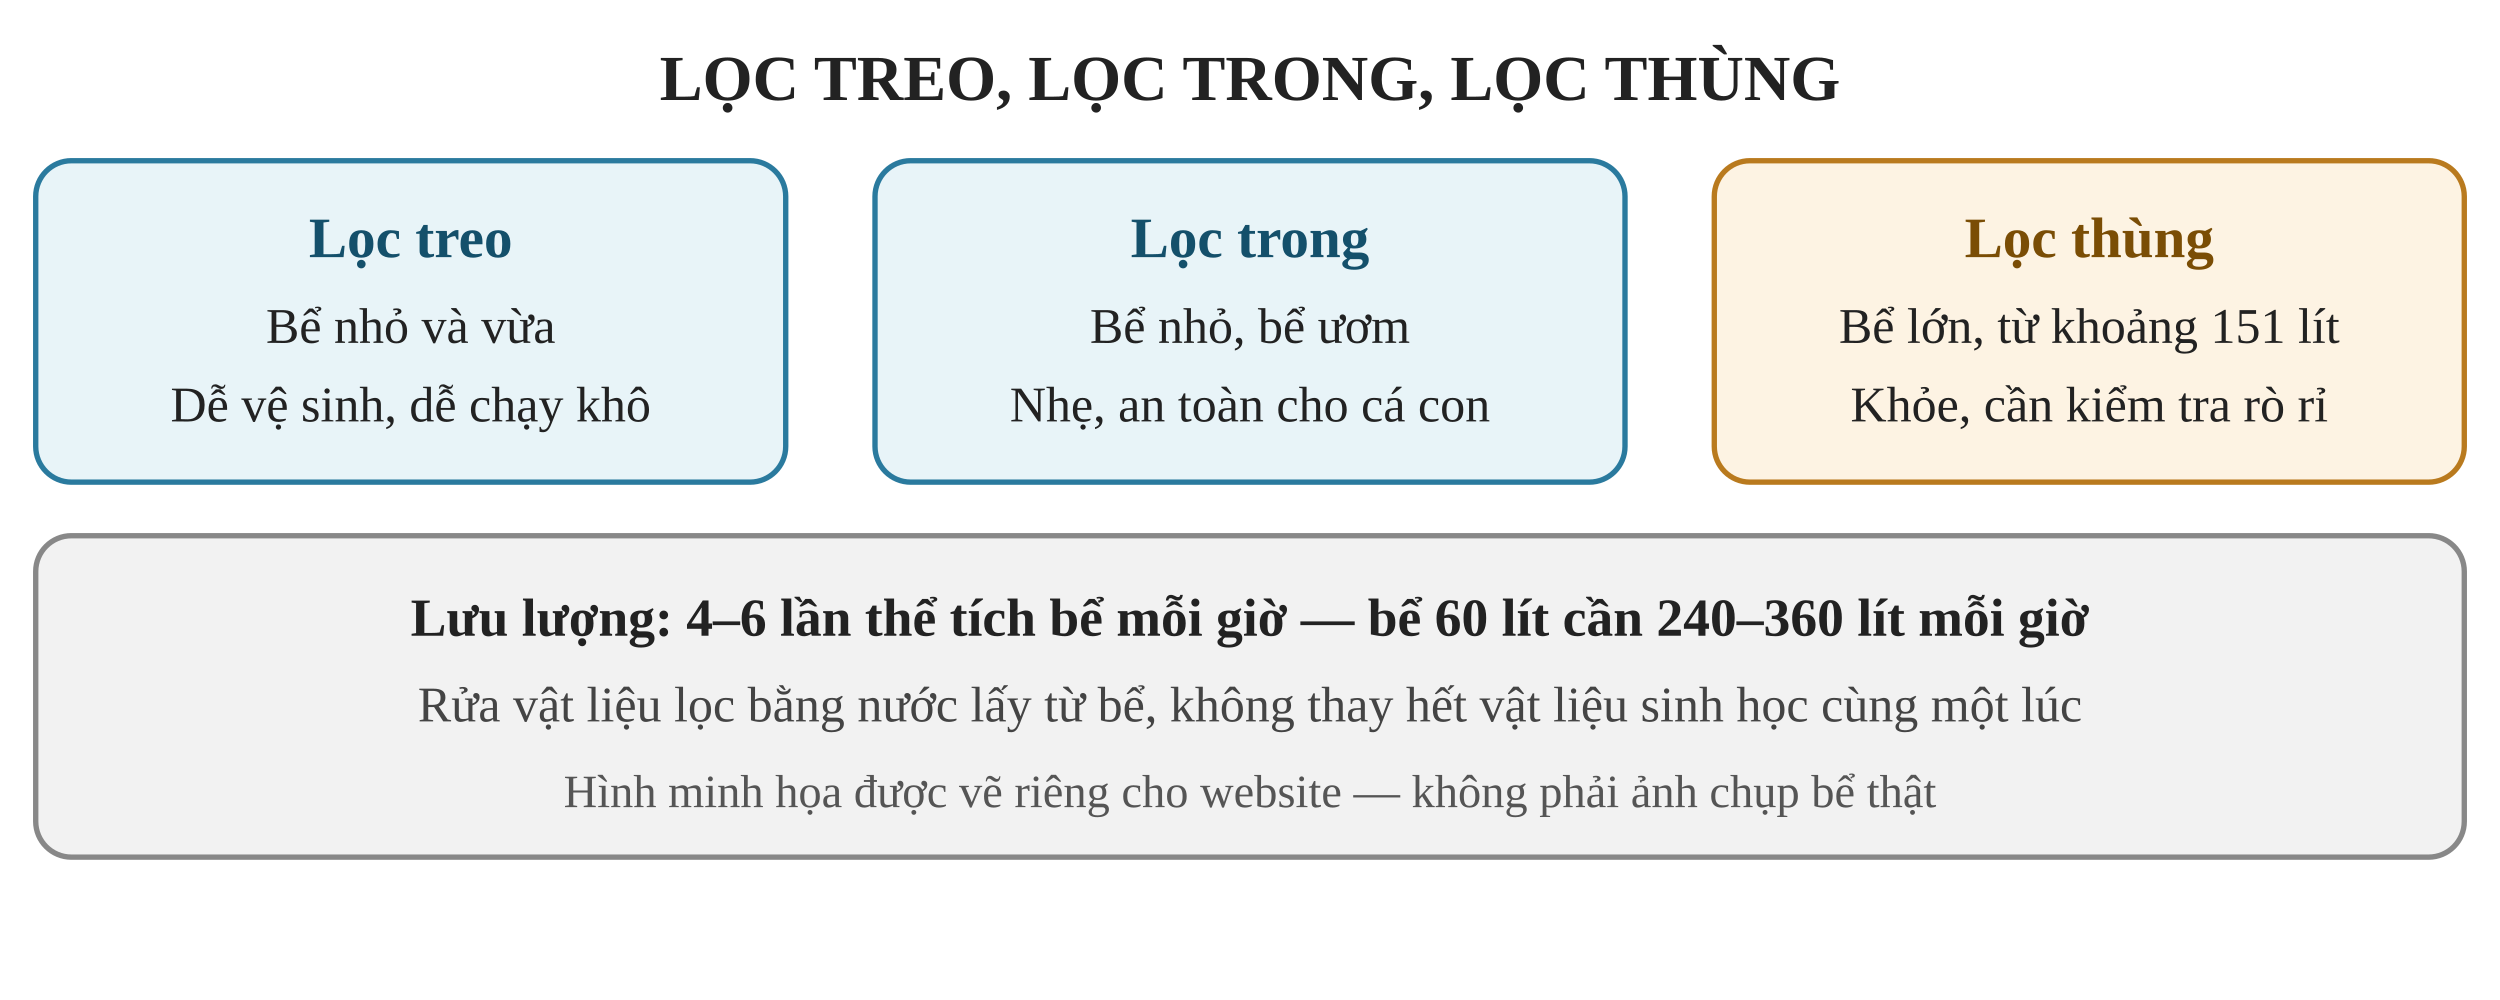
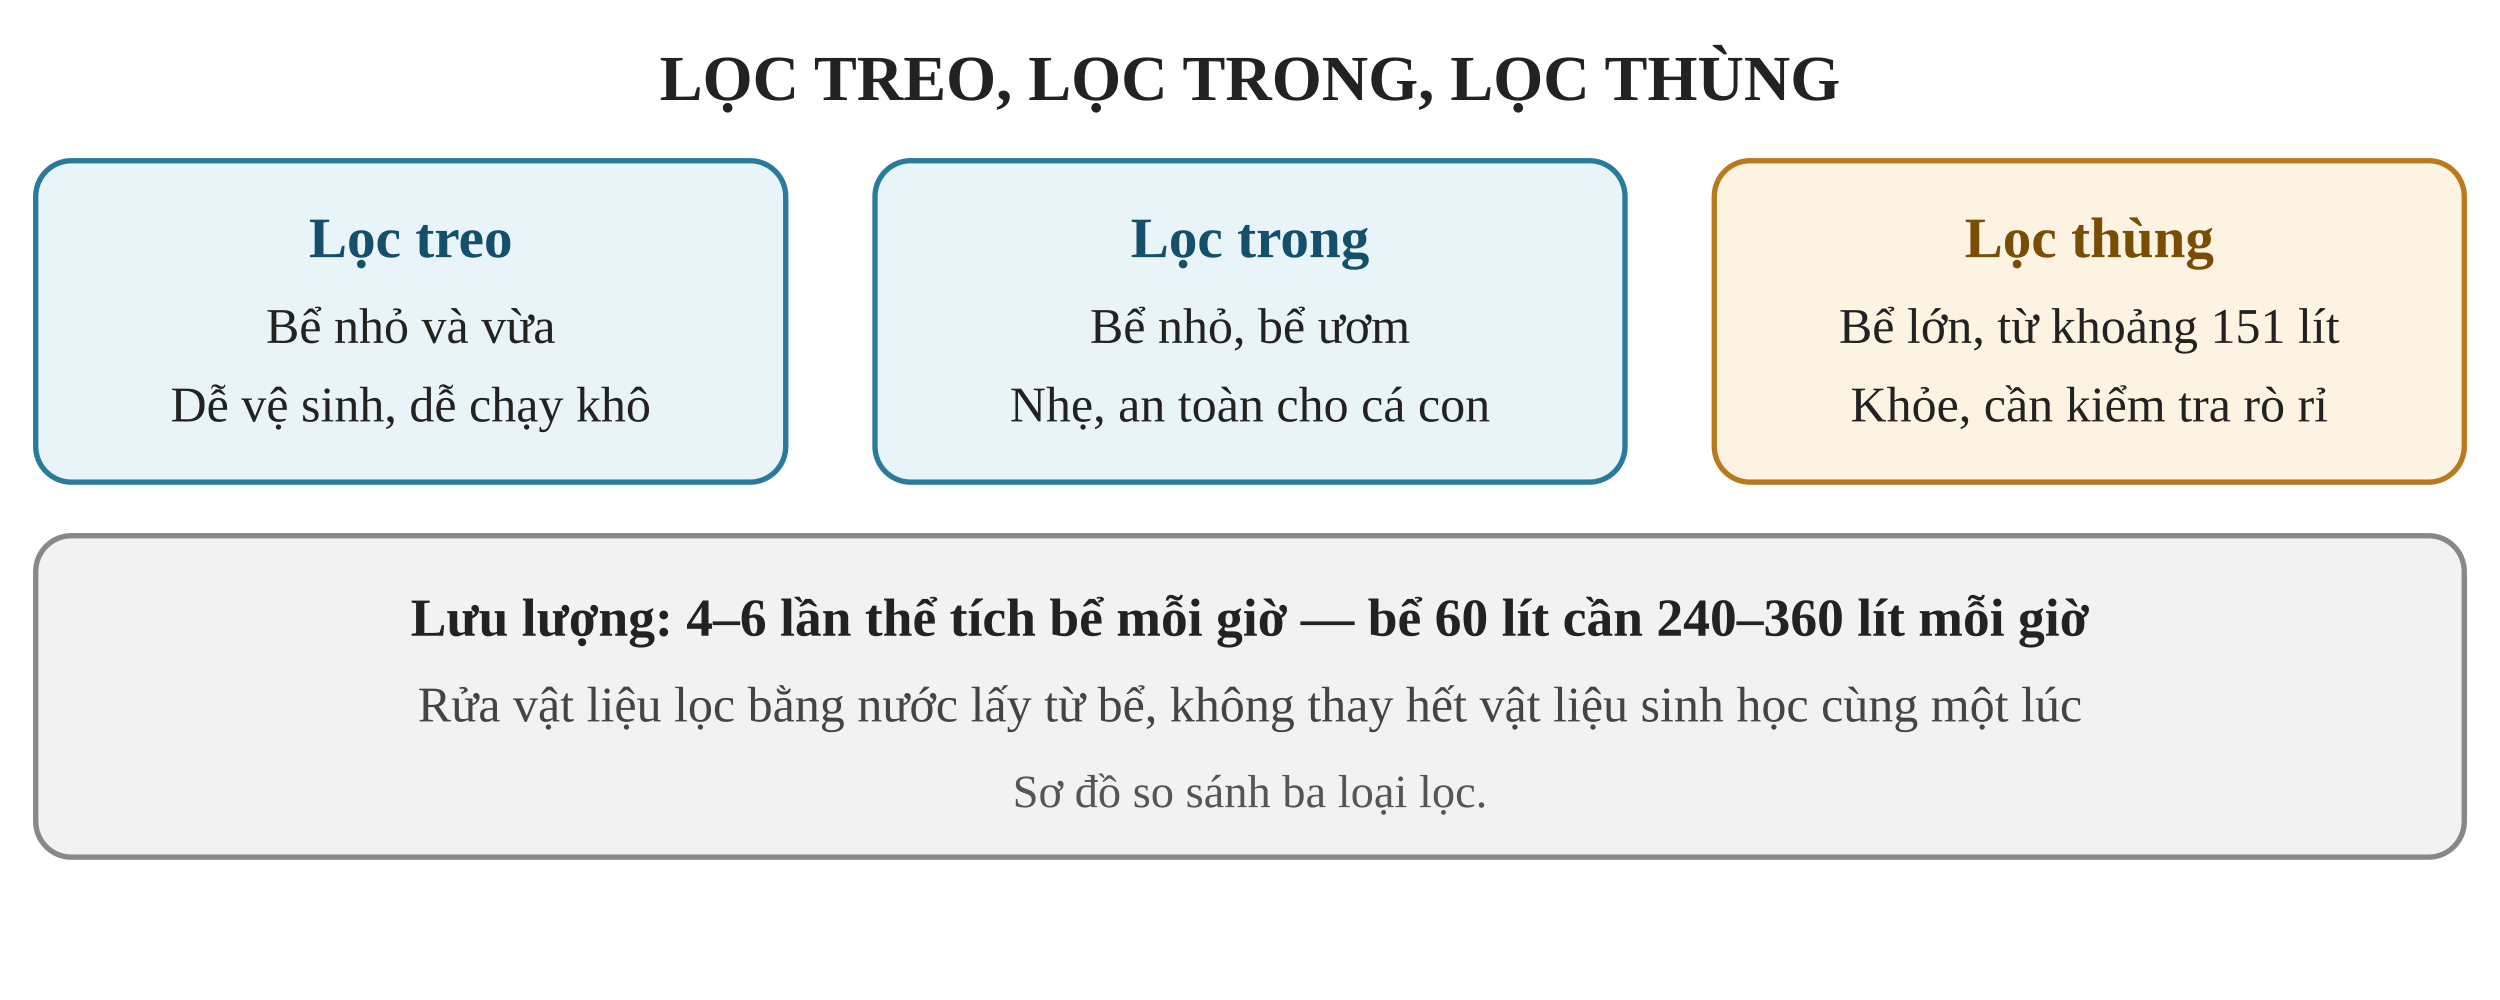
<svg xmlns="http://www.w3.org/2000/svg" width="700" height="280" viewBox="0 0 700 280" role="img">
  <text x="350" y="28" text-anchor="middle" font-size="18" font-weight="bold" fill="#222">LỌC TREO, LỌC TRONG, LỌC THÙNG</text>
  <rect x="10" y="45" width="210" height="90" rx="10" fill="#e8f4f8" stroke="#2a7a9e" stroke-width="1.5" />
  <text x="115" y="72" text-anchor="middle" font-size="16" font-weight="bold" fill="#14506b">Lọc treo</text>
  <text x="115" y="96" text-anchor="middle" font-size="14" fill="#222">Bể nhỏ và vừa</text>
  <text x="115" y="118" text-anchor="middle" font-size="14" fill="#222">Dễ vệ sinh, dễ chạy khô</text>
  <rect x="245" y="45" width="210" height="90" rx="10" fill="#e8f4f8" stroke="#2a7a9e" stroke-width="1.5" />
  <text x="350" y="72" text-anchor="middle" font-size="16" font-weight="bold" fill="#14506b">Lọc trong</text>
  <text x="350" y="96" text-anchor="middle" font-size="14" fill="#222">Bể nhỏ, bể ươm</text>
  <text x="350" y="118" text-anchor="middle" font-size="14" fill="#222">Nhẹ, an toàn cho cá con</text>
  <rect x="480" y="45" width="210" height="90" rx="10" fill="#fdf3e3" stroke="#b97a1e" stroke-width="1.5" />
  <text x="585" y="72" text-anchor="middle" font-size="16" font-weight="bold" fill="#7a4d05">Lọc thùng</text>
  <text x="585" y="96" text-anchor="middle" font-size="14" fill="#222">Bể lớn, từ khoảng 151 lít</text>
  <text x="585" y="118" text-anchor="middle" font-size="14" fill="#222">Khỏe, cần kiểm tra rò rỉ</text>
  <rect x="10" y="150" width="680" height="90" rx="10" fill="#f2f2f2" stroke="#888" stroke-width="1.5" />
  <text x="350" y="178" text-anchor="middle" font-size="15" font-weight="bold" fill="#222">Lưu lượng: 4–6 lần thể tích bể mỗi giờ — bể 60 lít cần 240–360 lít mỗi giờ</text>
  <text x="350" y="202" text-anchor="middle" font-size="14" fill="#444">Rửa vật liệu lọc bằng nước lấy từ bể, không thay hết vật liệu sinh học cùng một lúc</text>
-   <text x="350" y="226" text-anchor="middle" font-size="13" fill="#555">Hình minh họa được vẽ riêng cho website — không phải ảnh chụp bể thật</text>
+   <text x="350" y="226" text-anchor="middle" font-size="13" fill="#555">Sơ đồ so sánh ba loại lọc.</text>
</svg>
